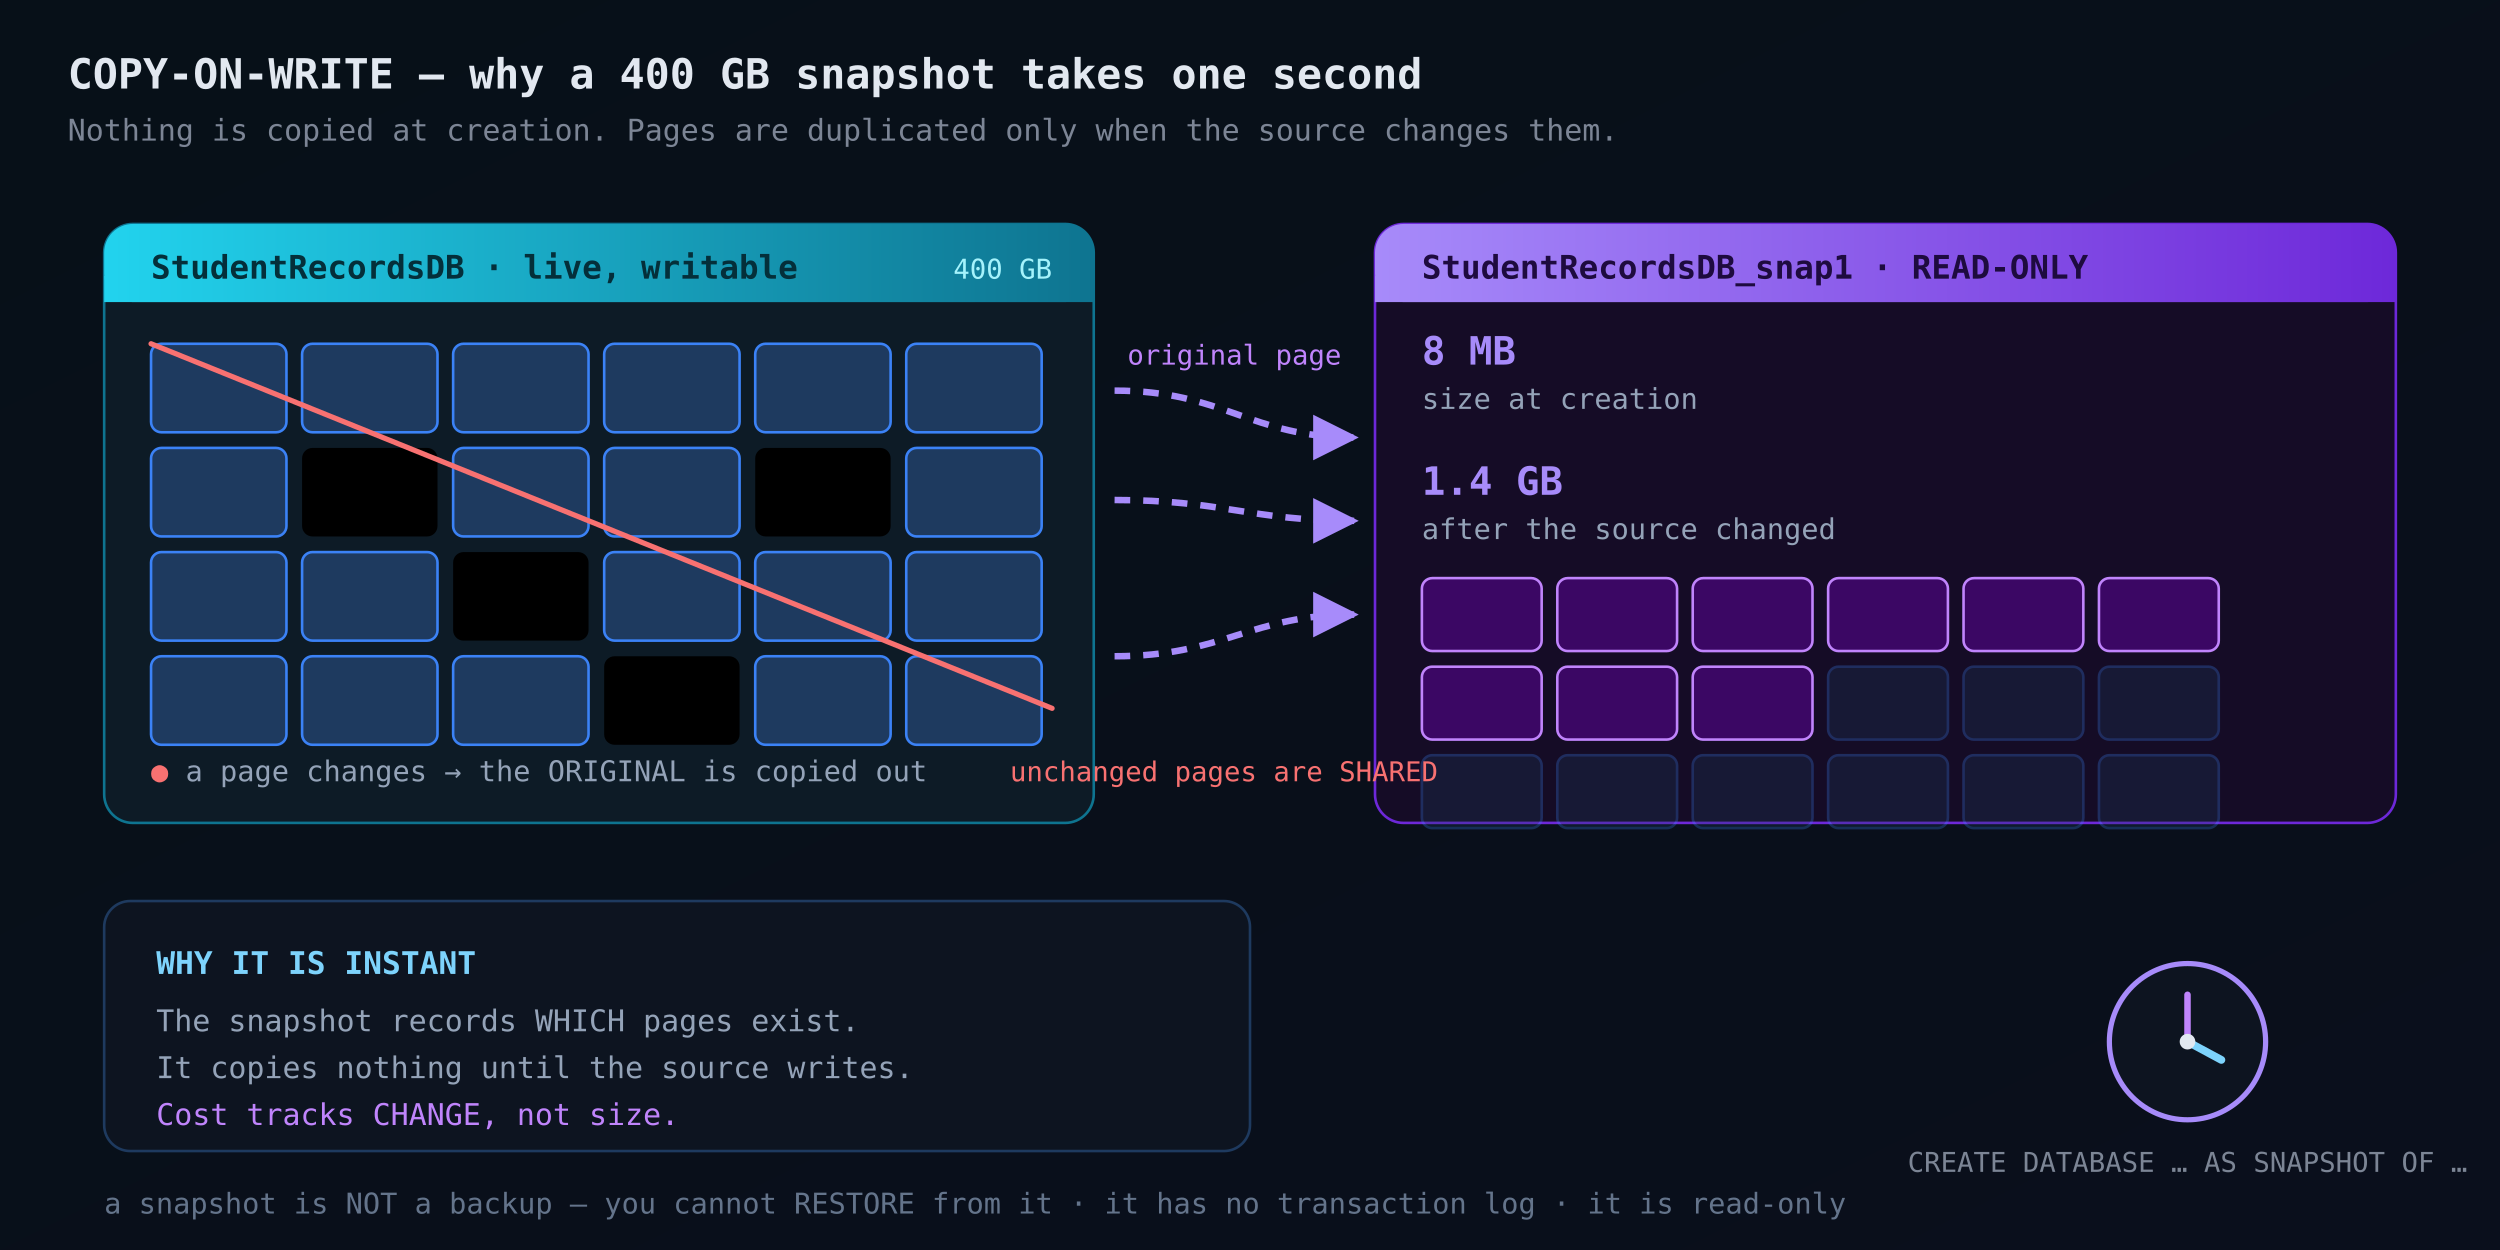
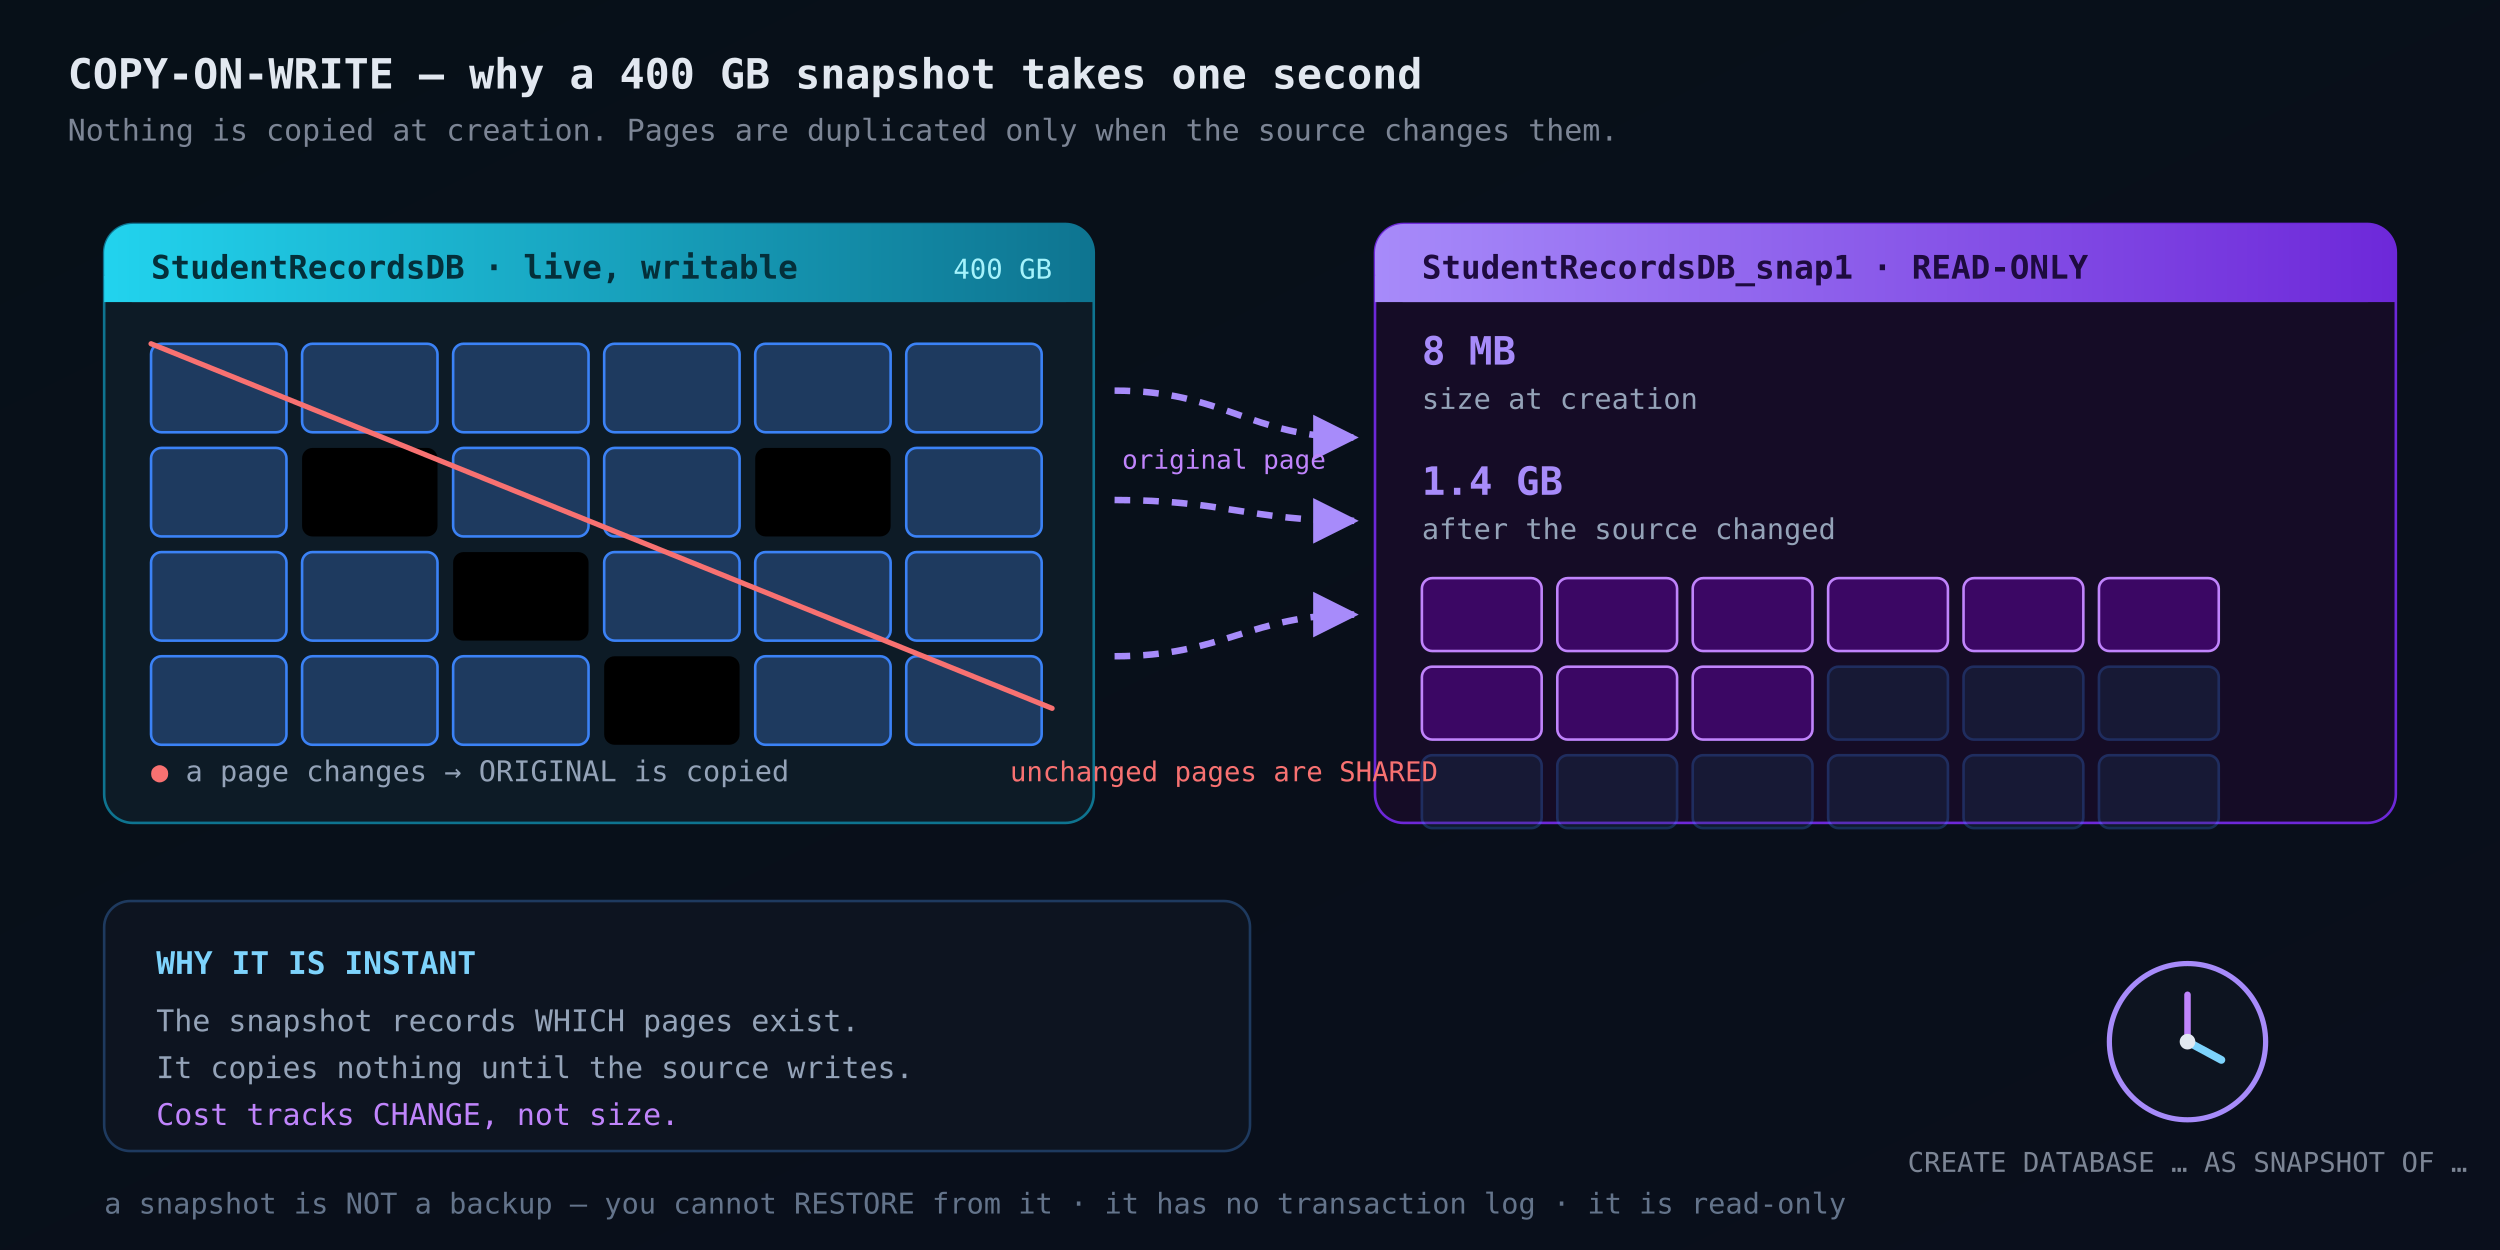
<svg xmlns="http://www.w3.org/2000/svg" viewBox="0 0 960 480" width="100%" height="480" role="img" aria-label="Animated copy-on-write: a database snapshot creates instantly and grows only when pages change">
  <defs>
    <linearGradient id="cwBg" x1="0" y1="0" x2="1" y2="1">
      <stop offset="0%" stop-color="#071018" />
      <stop offset="100%" stop-color="#0a0f1c" />
    </linearGradient>
    <linearGradient id="srcG" x1="0" y1="0" x2="1" y2="0">
      <stop offset="0%" stop-color="#22d3ee" />
      <stop offset="100%" stop-color="#0e7490" />
    </linearGradient>
    <linearGradient id="snapG" x1="0" y1="0" x2="1" y2="0">
      <stop offset="0%" stop-color="#a78bfa" />
      <stop offset="100%" stop-color="#6d28d9" />
    </linearGradient>
    <marker id="cwArrow" viewBox="0 0 10 10" refX="9" refY="5" markerWidth="7" markerHeight="7" orient="auto">
      <path d="M0 0 L10 5 L0 10 z" fill="#a78bfa" />
    </marker>
  </defs>
  <style>
    .mono { font-family:'Cascadia Mono','JetBrains Mono',Consolas,'DejaVu Sans Mono',monospace; }
    .head { fill:#e2e8f0; font-size:16px; font-weight:700; }
    .sub  { fill:#7c8595; font-size:11.5px; }
    .lbl  { fill:#cbd5e1; font-size:12.5px; font-weight:600; }
    .txt  { fill:#94a3b8; font-size:11px; }
    .big  { fill:#a78bfa; font-size:15px; font-weight:700; }
    .tick { fill:#64748b; font-size:11px; }

    /* page states */
    .shared   { fill:#1e3a5f; stroke:#3b82f6; }
    .dirty    { fill:#4c1d95; stroke:#a78bfa; }
    .copied   { fill:#3b0764; stroke:#c084fc; }
    .newpage  { animation: appear 14s ease-out infinite; }
    @keyframes appear { 0%,3% { opacity:0 } 5%,100% { opacity:1 } }

    .copyAnim { animation: copyFx 14s ease-in-out infinite; }
    @keyframes copyFx {
      0%,3%   { opacity:0; transform:translateY(-14px) scale(.8); }
      5%      { opacity:1; transform:none; }
      92%     { opacity:1; }
      96%,100%{ opacity:0; }
    }

    /* the "no copy happened" strike-through over unchanged pages */
    .nostrk { animation: stk 14s linear infinite; }
    @keyframes stk {
      0%,4%   { opacity:0; }
      6%,92%  { opacity:.85; }
      96%,100%{ opacity:0; }
    }

    .flash { animation: flash 14s ease-in-out infinite; }
    @keyframes flash {
      0%,3%   { fill:#1e293b; }
      4.5%    { fill:#b91c1c; }
      7%      { fill:#1e293b; }
      100%    { fill:#1e293b; }
    }

    /* size readouts */
    .sz1 { animation: sz1 14s ease-in-out infinite; }
    .sz2 { animation: sz2 14s ease-in-out infinite; }
    @keyframes sz1 { 0%,6%{opacity:.35} 20%,90%{opacity:1} 96%,100%{opacity:.35} }
    @keyframes sz2 { 0%,6%{opacity:.35} 14%{opacity:.35} 30%,90%{opacity:1} 96%,100%{opacity:.35} }

    /* headline stat */
    .stat { animation: statPop 14s ease-in-out infinite; }
    @keyframes statPop {
      0%,5%   { opacity:.4; transform:scale(.96); }
      8%      { opacity:1; transform:scale(1); }
      90%     { opacity:1; transform:scale(1); }
      96%,100%{ opacity:.4; transform:scale(.96); }
    }

    .sweep { animation: sweep 6s ease-in-out infinite; }
    @keyframes sweep { 0%,100%{opacity:.05} 50%{opacity:.22} }

    .spin { animation: spin 3.4s linear infinite; transform-origin:840px 70px; }
    @keyframes spin { to { transform:rotate(360deg) } }

    @media (prefers-reduced-motion: reduce) {
      .newpage,.copyAnim,.nostrk,.flash,.sz1,.sz2,.stat,.sweep,.spin { animation:none; opacity:1 }
    }
  </style>
  <rect width="960" height="480" fill="url(#cwBg)" />
  <text x="26" y="34" class="mono head">COPY-ON-WRITE — why a 400 GB snapshot takes one second</text>
  <text x="26" y="54" class="mono sub">Nothing is copied at creation. Pages are duplicated only when the source changes them.</text>
  <g>
    <rect x="40" y="86" width="380" height="230" rx="11" fill="#0d1b26" stroke="#0e7490" />
    <rect x="40" y="86" width="380" height="30" rx="11" fill="url(#srcG)" />
    <rect x="40" y="106" width="380" height="10" fill="url(#srcG)" />
    <text x="58" y="107" class="mono" font-size="12.5" font-weight="700" fill="#042f3a">
      StudentRecordsDB  ·  live, writable
    </text>
    <text x="404" y="107" class="mono" font-size="10.5" fill="#a5f3fc" text-anchor="end">400 GB</text>
    <g transform="translate(58,132)">
      <g class="flash">
        <rect x="0" y="0" width="52" height="34" rx="4" class="shared" />
      </g>
      <g class="flash">
        <rect x="58" y="0" width="52" height="34" rx="4" class="shared" />
      </g>
      <g class="flash">
        <rect x="116" y="0" width="52" height="34" rx="4" class="shared" />
      </g>
      <g class="flash">
        <rect x="174" y="0" width="52" height="34" rx="4" class="shared" />
      </g>
      <g class="flash">
        <rect x="232" y="0" width="52" height="34" rx="4" class="shared" />
      </g>
      <g class="flash">
        <rect x="290" y="0" width="52" height="34" rx="4" class="shared" />
      </g>
      <g class="flash">
        <rect x="0" y="40" width="52" height="34" rx="4" class="shared" />
      </g>
      <g class="flash">
        <rect x="58" y="40" width="52" height="34" rx="4" class="newpage" />
      </g>
      <g class="flash">
        <rect x="116" y="40" width="52" height="34" rx="4" class="shared" />
      </g>
      <g class="flash">
        <rect x="174" y="40" width="52" height="34" rx="4" class="shared" />
      </g>
      <g class="flash">
        <rect x="232" y="40" width="52" height="34" rx="4" class="newpage" />
      </g>
      <g class="flash">
        <rect x="290" y="40" width="52" height="34" rx="4" class="shared" />
      </g>
      <g class="flash">
        <rect x="0" y="80" width="52" height="34" rx="4" class="shared" />
      </g>
      <g class="flash">
        <rect x="58" y="80" width="52" height="34" rx="4" class="shared" />
      </g>
      <g class="flash">
        <rect x="116" y="80" width="52" height="34" rx="4" class="newpage" />
      </g>
      <g class="flash">
        <rect x="174" y="80" width="52" height="34" rx="4" class="shared" />
      </g>
      <g class="flash">
        <rect x="232" y="80" width="52" height="34" rx="4" class="shared" />
      </g>
      <g class="flash">
        <rect x="290" y="80" width="52" height="34" rx="4" class="shared" />
      </g>
      <g class="flash">
        <rect x="0" y="120" width="52" height="34" rx="4" class="shared" />
      </g>
      <g class="flash">
        <rect x="58" y="120" width="52" height="34" rx="4" class="shared" />
      </g>
      <g class="flash">
        <rect x="116" y="120" width="52" height="34" rx="4" class="shared" />
      </g>
      <g class="flash">
        <rect x="174" y="120" width="52" height="34" rx="4" class="newpage" />
      </g>
      <g class="flash">
        <rect x="232" y="120" width="52" height="34" rx="4" class="shared" />
      </g>
      <g class="flash">
        <rect x="290" y="120" width="52" height="34" rx="4" class="shared" />
      </g>
    </g>
    <text x="58" y="300" class="mono txt">
-       <tspan fill="#f87171">●</tspan> a page changes  →  the ORIGINAL is copied out
+       <tspan fill="#f87171">●</tspan> a page changes → ORIGINAL is copied
    </text>
  </g>
  <g class="copyAnim">
    <path d="M428 150 C 470 150, 480 168, 520 168" fill="none" stroke="#a78bfa" stroke-width="2.5" stroke-dasharray="6 5" marker-end="url(#cwArrow)" />
    <path d="M428 192 C 470 192, 480 200, 520 200" fill="none" stroke="#a78bfa" stroke-width="2.5" stroke-dasharray="6 5" marker-end="url(#cwArrow)" />
    <path d="M428 252 C 470 252, 480 236, 520 236" fill="none" stroke="#a78bfa" stroke-width="2.5" stroke-dasharray="6 5" marker-end="url(#cwArrow)" />
-     <text x="474" y="140" class="mono" font-size="10.5" fill="#c084fc" text-anchor="middle">
-       original page
-     </text>
+     <text x="470" y="180" class="mono" font-size="10px" fill="#c084fc" text-anchor="middle">original page</text>
  </g>
  <g>
    <rect x="528" y="86" width="392" height="230" rx="11" fill="#150c26" stroke="#6d28d9" />
    <rect x="528" y="86" width="392" height="30" rx="11" fill="url(#snapG)" />
    <rect x="528" y="106" width="392" height="10" fill="url(#snapG)" />
    <text x="546" y="107" class="mono" font-size="12.5" font-weight="700" fill="#1e0b3f">
      StudentRecordsDB_snap1  ·  READ-ONLY
    </text>
    <text x="546" y="140" class="mono big sz1">8 MB</text>
    <text x="546" y="157" class="mono txt sz1">size at creation</text>
    <text x="546" y="190" class="mono big sz2">1.4 GB</text>
    <text x="546" y="207" class="mono txt sz2">after the source changed</text>
    <g transform="translate(546,222)">
      <g class="copyAnim" style="animation-delay:0s">
        <rect x="0" y="0" width="46" height="28" rx="4" class="copied" />
        <rect x="52" y="0" width="46" height="28" rx="4" class="copied" />
      </g>
      <g class="copyAnim" style="animation-delay:.25s">
        <rect x="104" y="0" width="46" height="28" rx="4" class="copied" />
      </g>
      <g class="copyAnim" style="animation-delay:.45s">
        <rect x="156" y="0" width="46" height="28" rx="4" class="copied" />
      </g>
      <g class="copyAnim" style="animation-delay:.7s">
        <rect x="208" y="0" width="46" height="28" rx="4" class="copied" />
        <rect x="260" y="0" width="46" height="28" rx="4" class="copied" />
      </g>
      <g class="copyAnim" style="animation-delay:1.1s">
        <rect x="0" y="34" width="46" height="28" rx="4" class="copied" />
        <rect x="52" y="34" width="46" height="28" rx="4" class="copied" />
      </g>
      <g class="copyAnim" style="animation-delay:1.35s">
        <rect x="104" y="34" width="46" height="28" rx="4" class="copied" />
      </g>
      <g opacity=".28">
        <rect x="156" y="34" width="46" height="28" rx="4" class="shared" />
        <rect x="208" y="34" width="46" height="28" rx="4" class="shared" />
        <rect x="260" y="34" width="46" height="28" rx="4" class="shared" />
        <rect x="0" y="68" width="46" height="28" rx="4" class="shared" />
        <rect x="52" y="68" width="46" height="28" rx="4" class="shared" />
        <rect x="104" y="68" width="46" height="28" rx="4" class="shared" />
        <rect x="156" y="68" width="46" height="28" rx="4" class="shared" />
        <rect x="208" y="68" width="46" height="28" rx="4" class="shared" />
        <rect x="260" y="68" width="46" height="28" rx="4" class="shared" />
      </g>
    </g>
  </g>
  <g class="nostrk" stroke="#f87171" stroke-width="2" stroke-linecap="round">
    <line x1="58" y1="132" x2="404" y2="272" />
  </g>
  <text x="470" y="300" class="mono nostrk" font-size="10.5" fill="#f87171" text-anchor="middle">
    unchanged pages are SHARED
  </text>
  <g class="stat" transform="translate(40,346)">
    <rect x="0" y="0" width="440" height="96" rx="10" fill="#0d1420" stroke="#1e3a5f" />
    <text x="20" y="28" class="mono" font-size="12" font-weight="700" fill="#7dd3fc">
      WHY IT IS INSTANT
    </text>
    <text x="20" y="50" class="mono" font-size="11.5" fill="#94a3b8">
      The snapshot records WHICH pages exist.
    </text>
    <text x="20" y="68" class="mono" font-size="11.5" fill="#94a3b8">
      It copies nothing until the source writes.
    </text>
    <text x="20" y="86" class="mono" font-size="11.5" fill="#c084fc">
      Cost tracks CHANGE, not size.
    </text>
  </g>
  <g transform="translate(760,360)">
    <circle cx="80" cy="40" r="30" fill="#0d1420" stroke="#a78bfa" stroke-width="2" />
    <circle cx="80" cy="40" r="30" fill="none" stroke="#a78bfa" stroke-width="1" stroke-dasharray="4 7" class="spin" />
    <path d="M80 40 L80 22" stroke="#c084fc" stroke-width="2.5" stroke-linecap="round">
      <animateTransform attributeName="transform" type="rotate" from="0 80 40" to="360 80 40" dur="1s" repeatCount="indefinite" />
    </path>
    <path d="M80 40 L93 47" stroke="#7dd3fc" stroke-width="3" stroke-linecap="round">
      <animateTransform attributeName="transform" type="rotate" from="0 80 40" to="360 80 40" dur="7.5s" repeatCount="indefinite" />
    </path>
    <circle cx="80" cy="40" r="3" fill="#e2e8f0" />
    <text x="80" y="90" class="mono" font-size="10.5" fill="#7c8595" text-anchor="middle">
      CREATE DATABASE … AS SNAPSHOT OF …
    </text>
  </g>
  <text x="40" y="466" class="mono tick">
    a snapshot is NOT a backup — you cannot RESTORE from it · it has no transaction log · it is read-only
  </text>
</svg>
